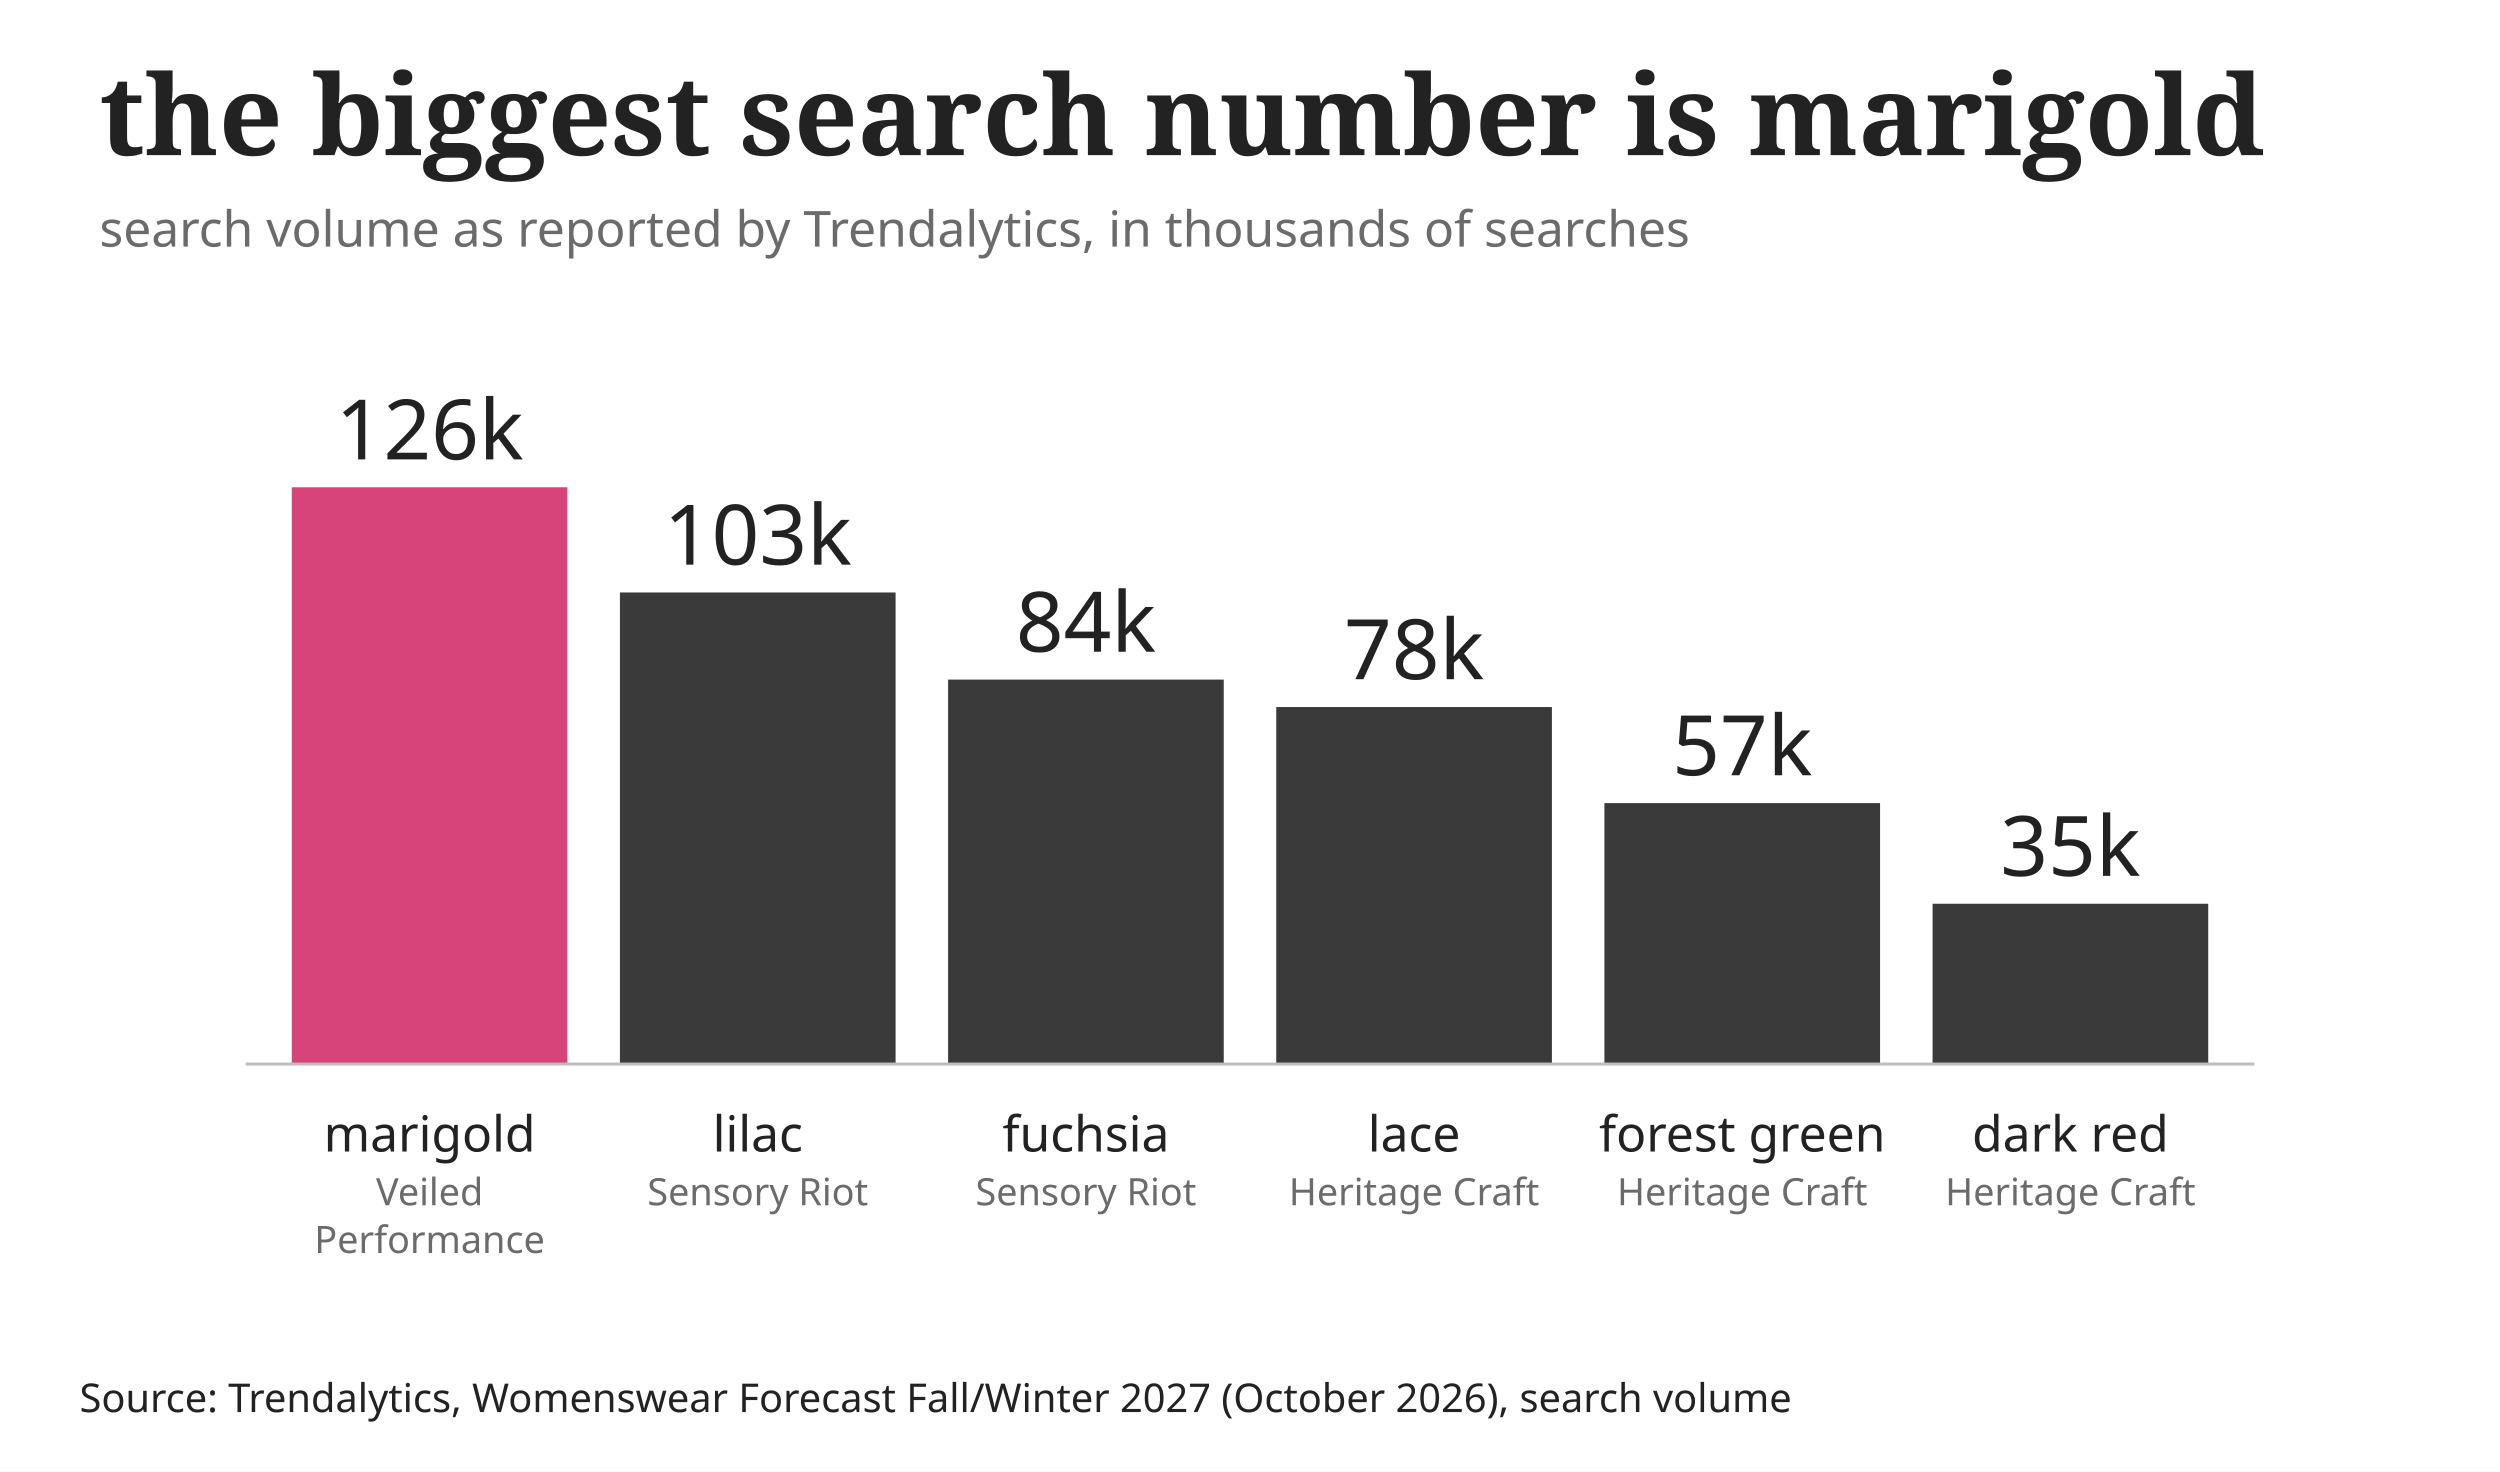
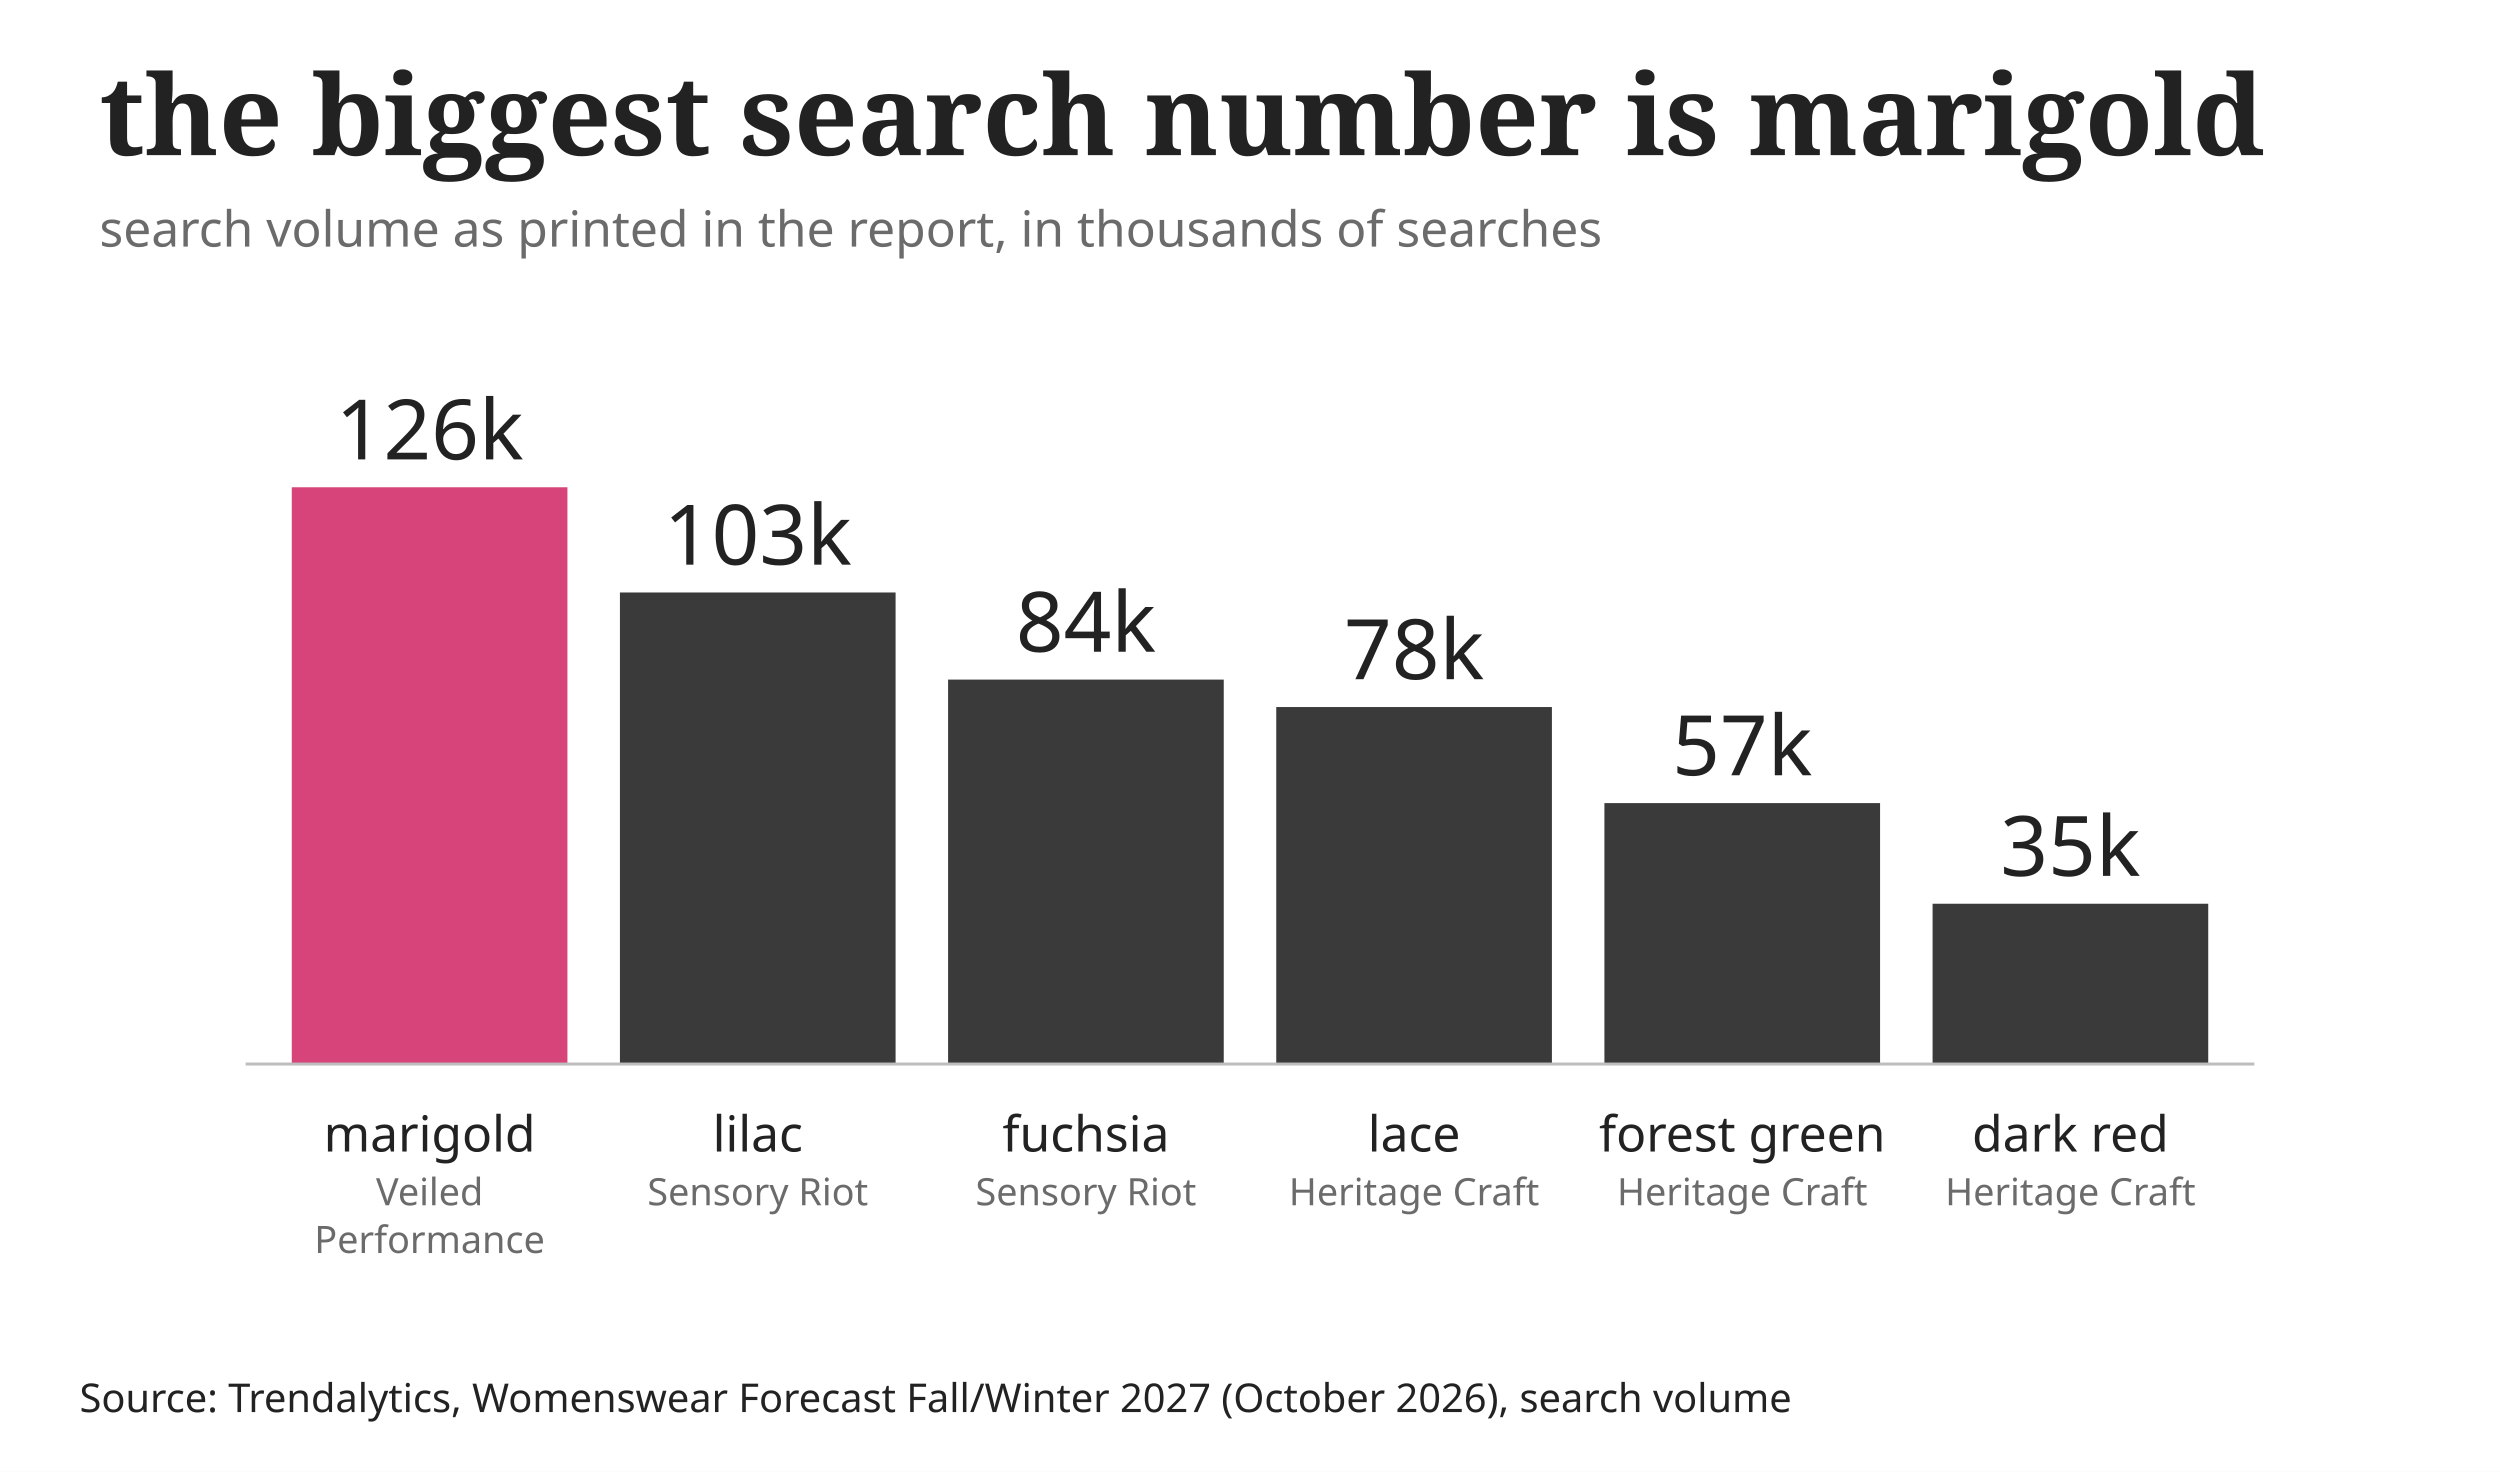
<svg xmlns="http://www.w3.org/2000/svg" viewBox="0 0 1257 740" width="1257" height="740">
  <rect width="1257" height="740" fill="#FFFFFF" />
  <text x="50" y="78" font-family="'Playfair Display', Georgia, serif" font-weight="700" font-size="56" fill="#222222">the biggest search number is marigold</text>
-   <text x="50" y="124" font-family="'Century Gothic', 'Questrial', 'Avenir', sans-serif" font-size="25" fill="#6B6B6B">search volume as reported by Trendalytics, in thousands of searches</text>
+   <text x="50" y="124" font-family="'Century Gothic', 'Questrial', 'Avenir', sans-serif" font-size="25" fill="#6B6B6B">search volume as printed in the report, in thousands of searches</text>
  <rect x="146.7" y="245.0" width="138.6" height="290.0" fill="#D6447A" />
  <text x="216.0" y="231.0" text-anchor="middle" font-family="'Century Gothic', 'Questrial', 'Avenir', sans-serif" font-size="42" fill="#222222">126k</text>
  <text x="216.0" y="579" text-anchor="middle" font-family="'Century Gothic', 'Questrial', 'Avenir', sans-serif" font-size="25" fill="#222222">marigold</text>
  <text x="216.0" y="606" text-anchor="middle" font-family="'Century Gothic', 'Questrial', 'Avenir', sans-serif" font-size="19" fill="#6B6B6B">Veiled</text>
  <text x="216.0" y="630" text-anchor="middle" font-family="'Century Gothic', 'Questrial', 'Avenir', sans-serif" font-size="19" fill="#6B6B6B">Performance</text>
  <rect x="311.7" y="297.9" width="138.6" height="237.1" fill="#3A3A3A" />
  <text x="381.0" y="283.9" text-anchor="middle" font-family="'Century Gothic', 'Questrial', 'Avenir', sans-serif" font-size="42" fill="#222222">103k</text>
  <text x="381.0" y="579" text-anchor="middle" font-family="'Century Gothic', 'Questrial', 'Avenir', sans-serif" font-size="25" fill="#222222">lilac</text>
  <text x="381.0" y="606" text-anchor="middle" font-family="'Century Gothic', 'Questrial', 'Avenir', sans-serif" font-size="19" fill="#6B6B6B">Sensory Riot</text>
  <rect x="476.7" y="341.7" width="138.6" height="193.3" fill="#3A3A3A" />
  <text x="546.0" y="327.7" text-anchor="middle" font-family="'Century Gothic', 'Questrial', 'Avenir', sans-serif" font-size="42" fill="#222222">84k</text>
  <text x="546.0" y="579" text-anchor="middle" font-family="'Century Gothic', 'Questrial', 'Avenir', sans-serif" font-size="25" fill="#222222">fuchsia</text>
  <text x="546.0" y="606" text-anchor="middle" font-family="'Century Gothic', 'Questrial', 'Avenir', sans-serif" font-size="19" fill="#6B6B6B">Sensory Riot</text>
  <rect x="641.7" y="355.5" width="138.6" height="179.5" fill="#3A3A3A" />
  <text x="711.0" y="341.5" text-anchor="middle" font-family="'Century Gothic', 'Questrial', 'Avenir', sans-serif" font-size="42" fill="#222222">78k</text>
  <text x="711.0" y="579" text-anchor="middle" font-family="'Century Gothic', 'Questrial', 'Avenir', sans-serif" font-size="25" fill="#222222">lace</text>
  <text x="711.0" y="606" text-anchor="middle" font-family="'Century Gothic', 'Questrial', 'Avenir', sans-serif" font-size="19" fill="#6B6B6B">Heritage Craft</text>
  <rect x="806.7" y="403.8" width="138.6" height="131.2" fill="#3A3A3A" />
  <text x="876.0" y="389.8" text-anchor="middle" font-family="'Century Gothic', 'Questrial', 'Avenir', sans-serif" font-size="42" fill="#222222">57k</text>
  <text x="876.0" y="579" text-anchor="middle" font-family="'Century Gothic', 'Questrial', 'Avenir', sans-serif" font-size="25" fill="#222222">forest green</text>
  <text x="876.0" y="606" text-anchor="middle" font-family="'Century Gothic', 'Questrial', 'Avenir', sans-serif" font-size="19" fill="#6B6B6B">Heritage Craft</text>
  <rect x="971.7" y="454.4" width="138.6" height="80.6" fill="#3A3A3A" />
  <text x="1041.0" y="440.4" text-anchor="middle" font-family="'Century Gothic', 'Questrial', 'Avenir', sans-serif" font-size="42" fill="#222222">35k</text>
  <text x="1041.0" y="579" text-anchor="middle" font-family="'Century Gothic', 'Questrial', 'Avenir', sans-serif" font-size="25" fill="#222222">dark red</text>
  <text x="1041.0" y="606" text-anchor="middle" font-family="'Century Gothic', 'Questrial', 'Avenir', sans-serif" font-size="19" fill="#6B6B6B">Heritage Craft</text>
  <line x1="123.5" y1="535" x2="1133.5" y2="535" stroke="#BDBDBD" stroke-width="1.5" />
  <text x="40" y="710" font-family="'Century Gothic', 'Questrial', 'Avenir', sans-serif" font-size="20" fill="#222222">Source: Trendalytics, Womenswear Forecast Fall/Winter 2027 (October 2026), search volume</text>
</svg>
